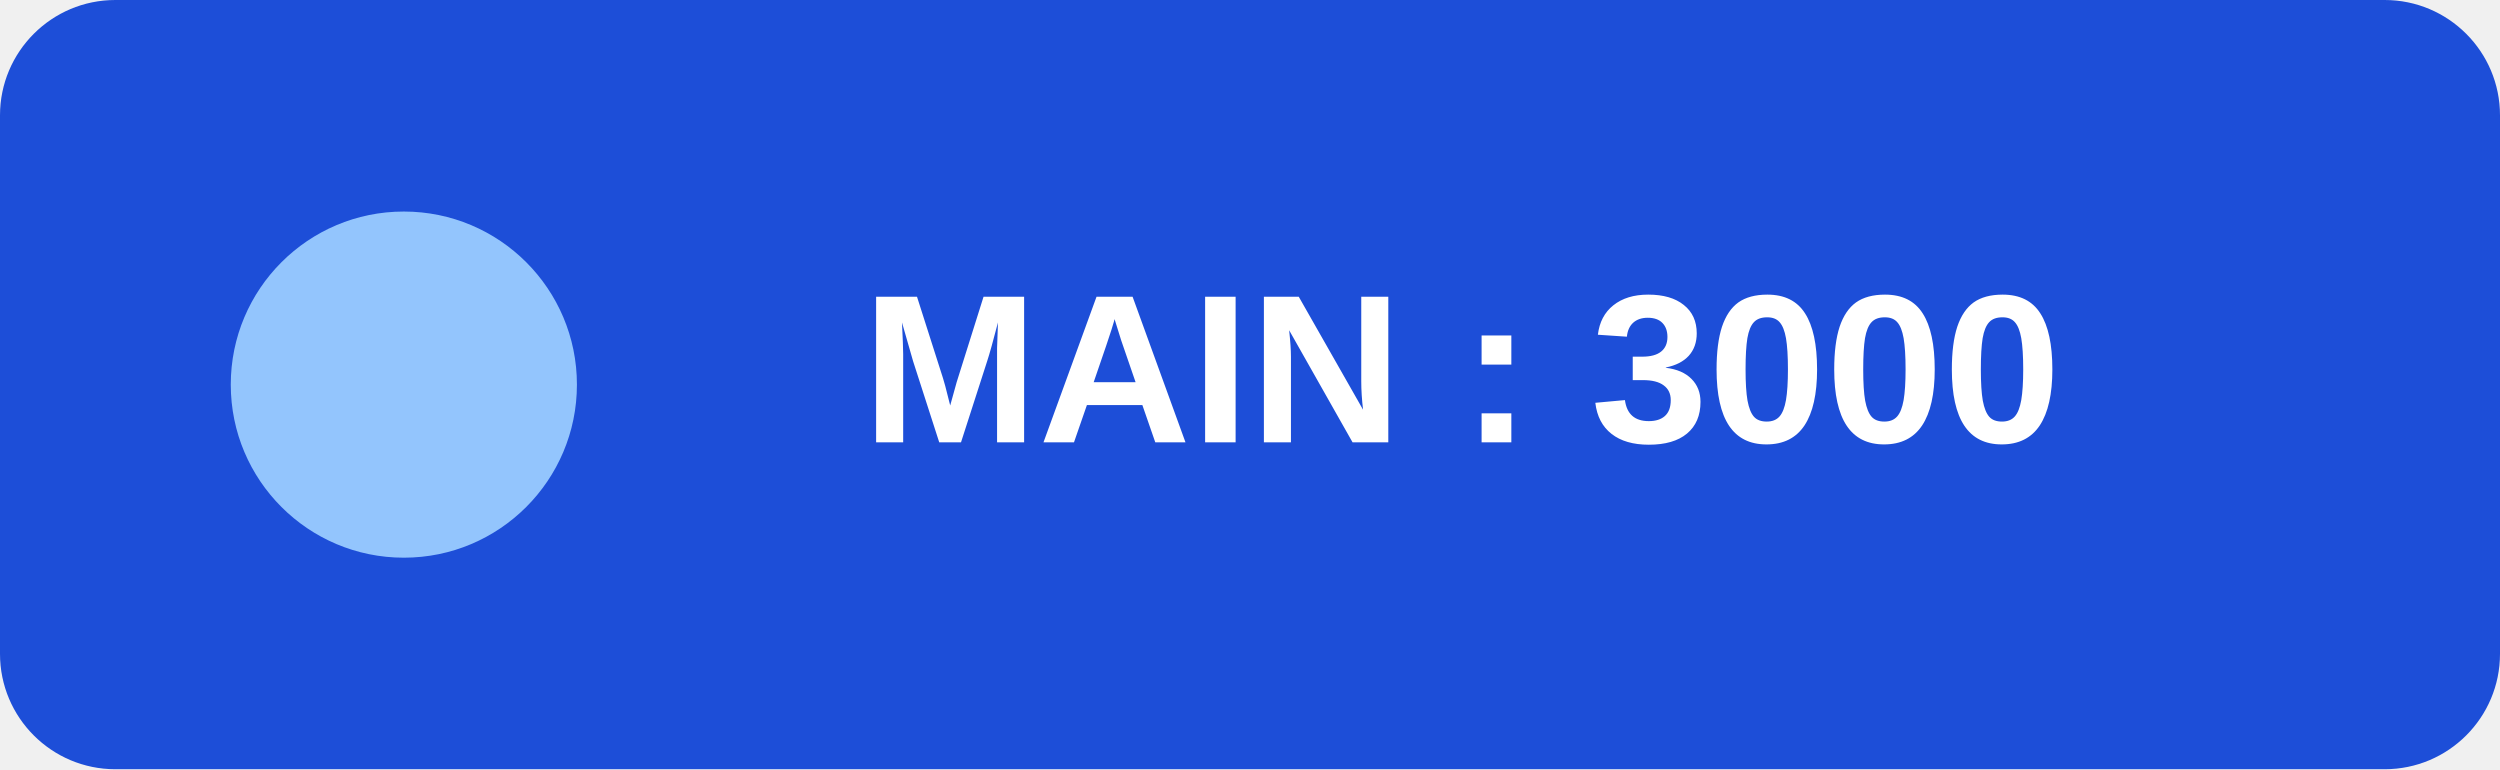
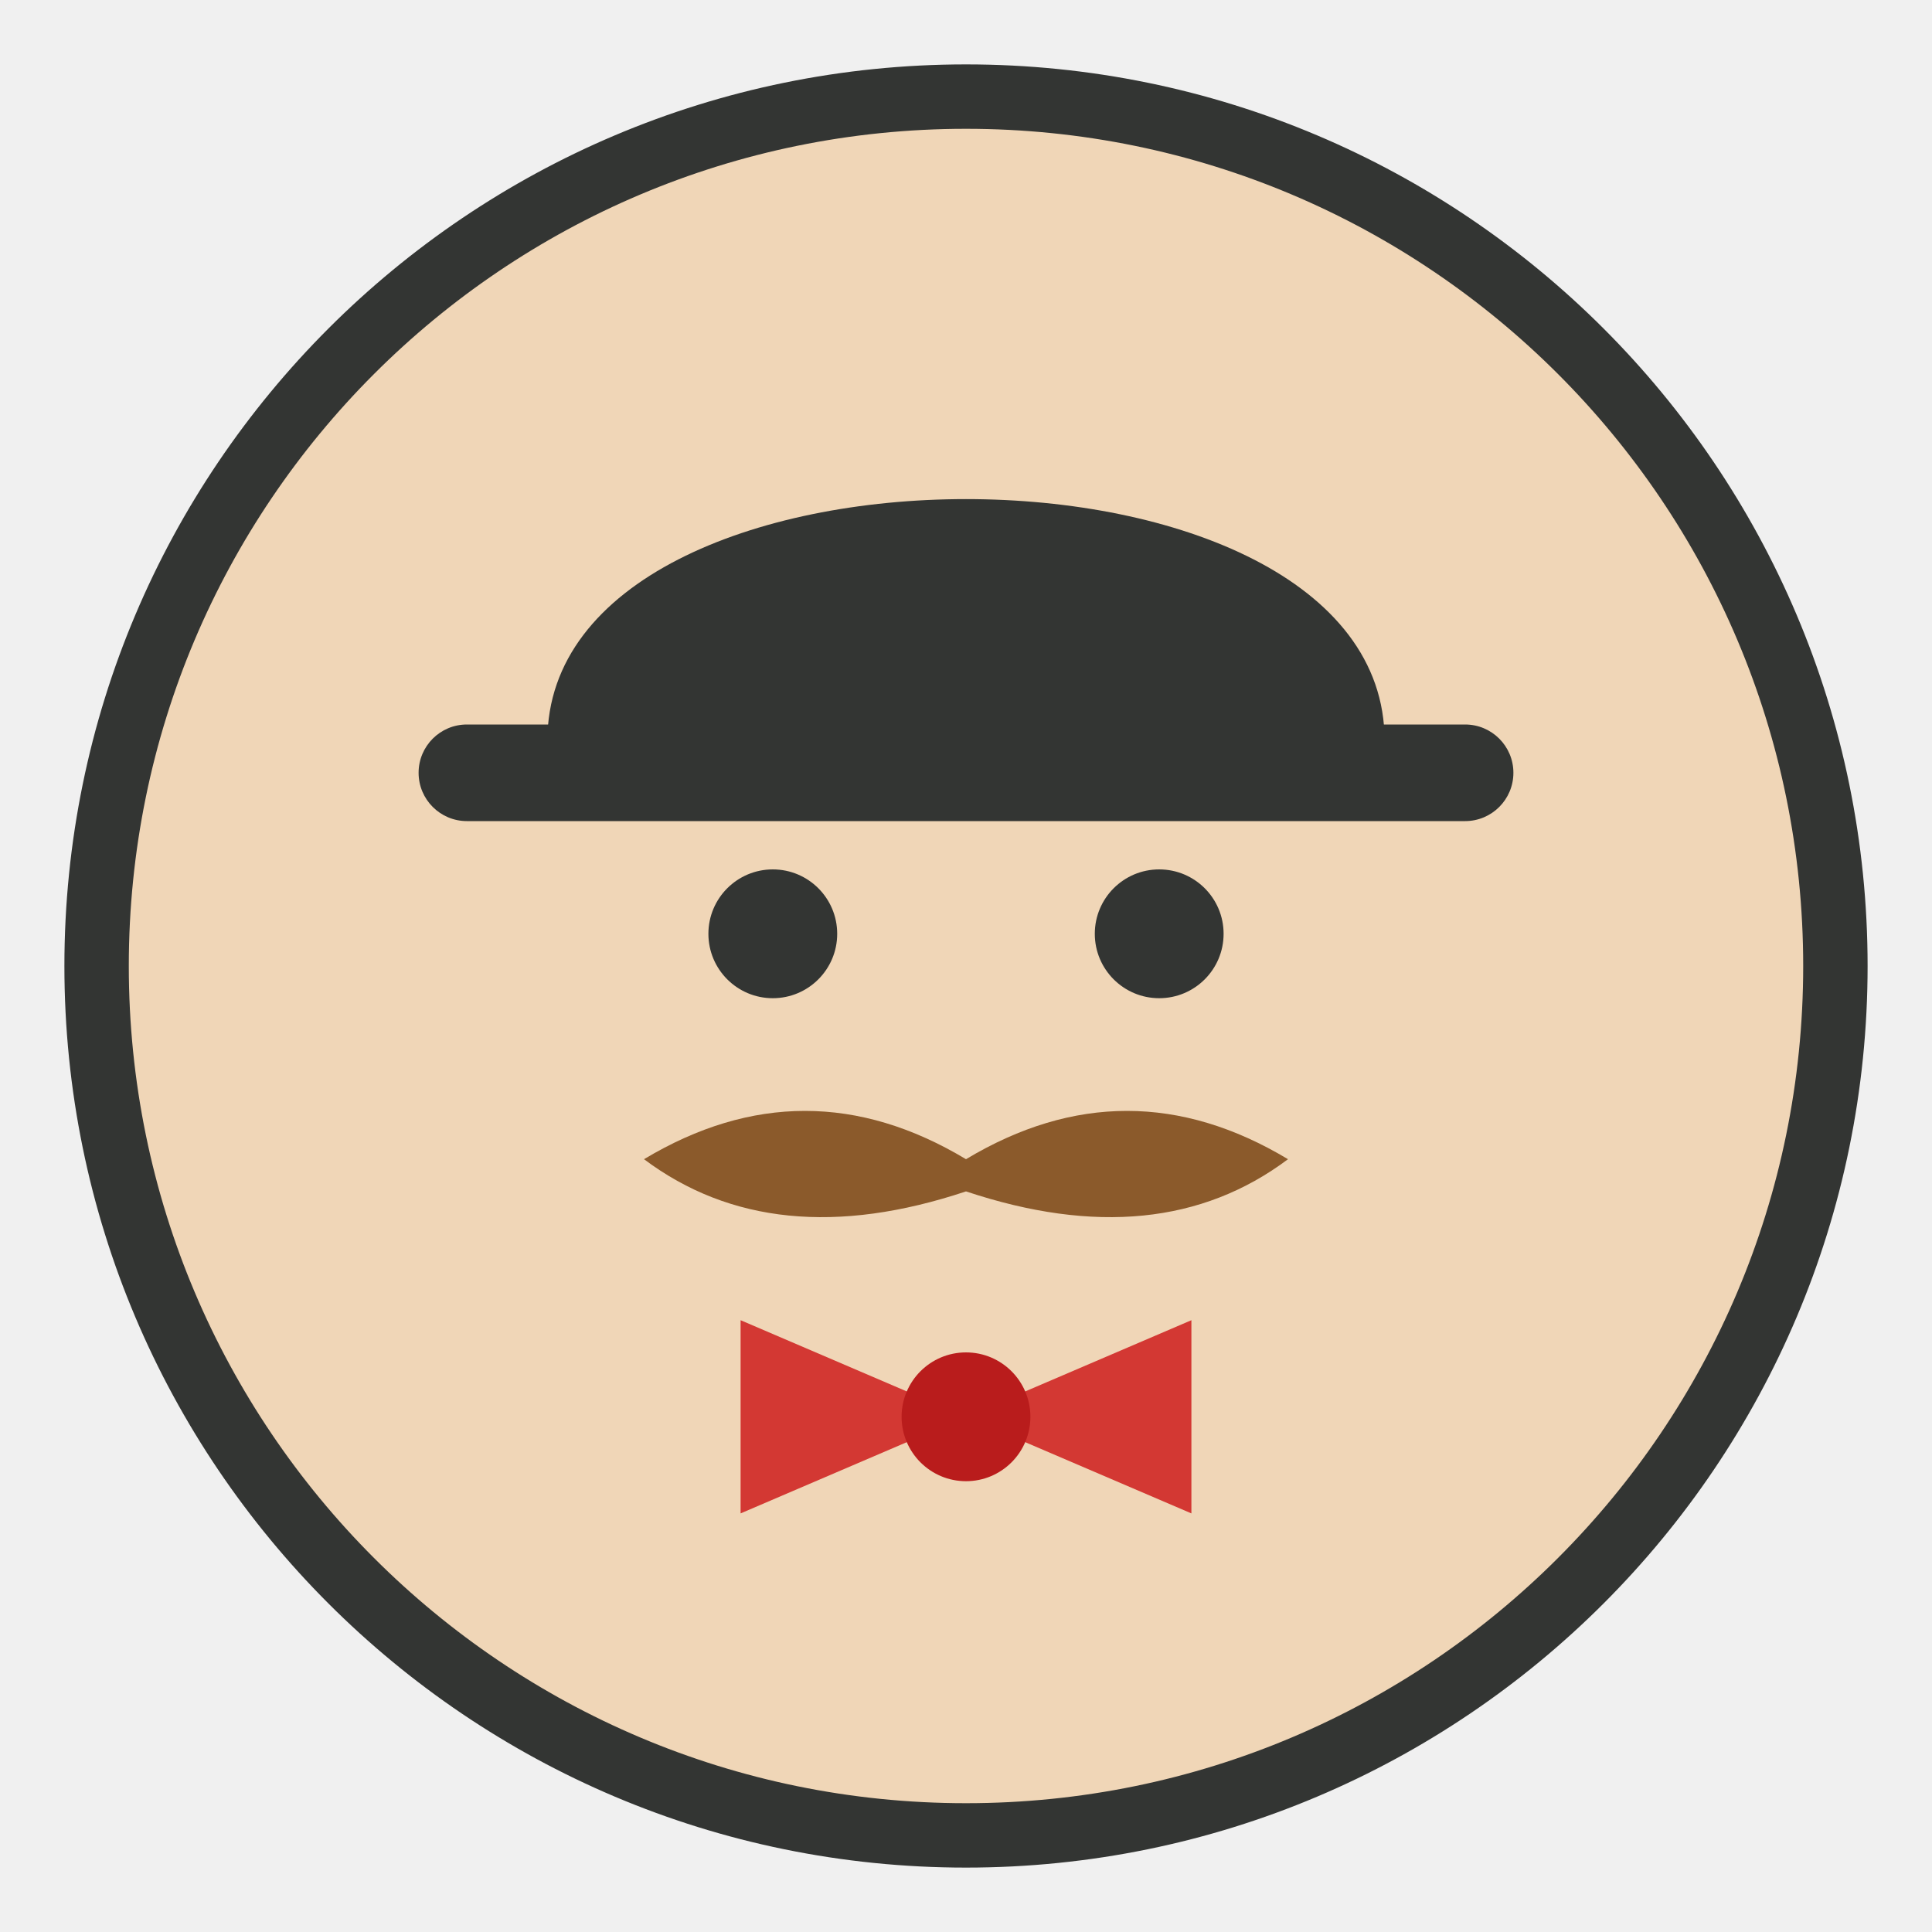
- <svg xmlns="http://www.w3.org/2000/svg" viewBox="0 0 260 80" width="260" height="80">
-   <rect width="260" height="80" rx="12" fill="#1D4ED8" />
-   <circle cx="42" cy="40" r="18" fill="#93C5FD" />
-   <text x="152" y="46" font-family="Arial, sans-serif" font-size="22" font-weight="bold" fill="#FFFFFF" text-anchor="middle">MAIN : 3000</text>
+ <svg xmlns="http://www.w3.org/2000/svg" viewBox="0 0 120 120" width="120" height="120">
+   <circle cx="60" cy="60" r="54" fill="#F0D6B7" stroke="#333533" stroke-width="4" />
+   <path d="M34 46 C34 26, 86 26, 86 46 Z" fill="#333533" />
+   <rect x="26" y="45" width="68" height="6" rx="3" fill="#333533" />
+   <circle cx="48" cy="58" r="4" fill="#333533" />
+   <circle cx="72" cy="58" r="4" fill="#333533" />
+   <path d="M40 72 Q50 66 60 72 Q70 66 80 72 Q72 78 60 74 Q48 78 40 72 Z" fill="#8B5A2B" />
+   <polygon points="60,88 46,82 46,94" fill="#D33833" />
+   <polygon points="60,88 74,82 74,94" fill="#D33833" />
+   <circle cx="60" cy="88" r="4" fill="#B91C1C" />
</svg>
